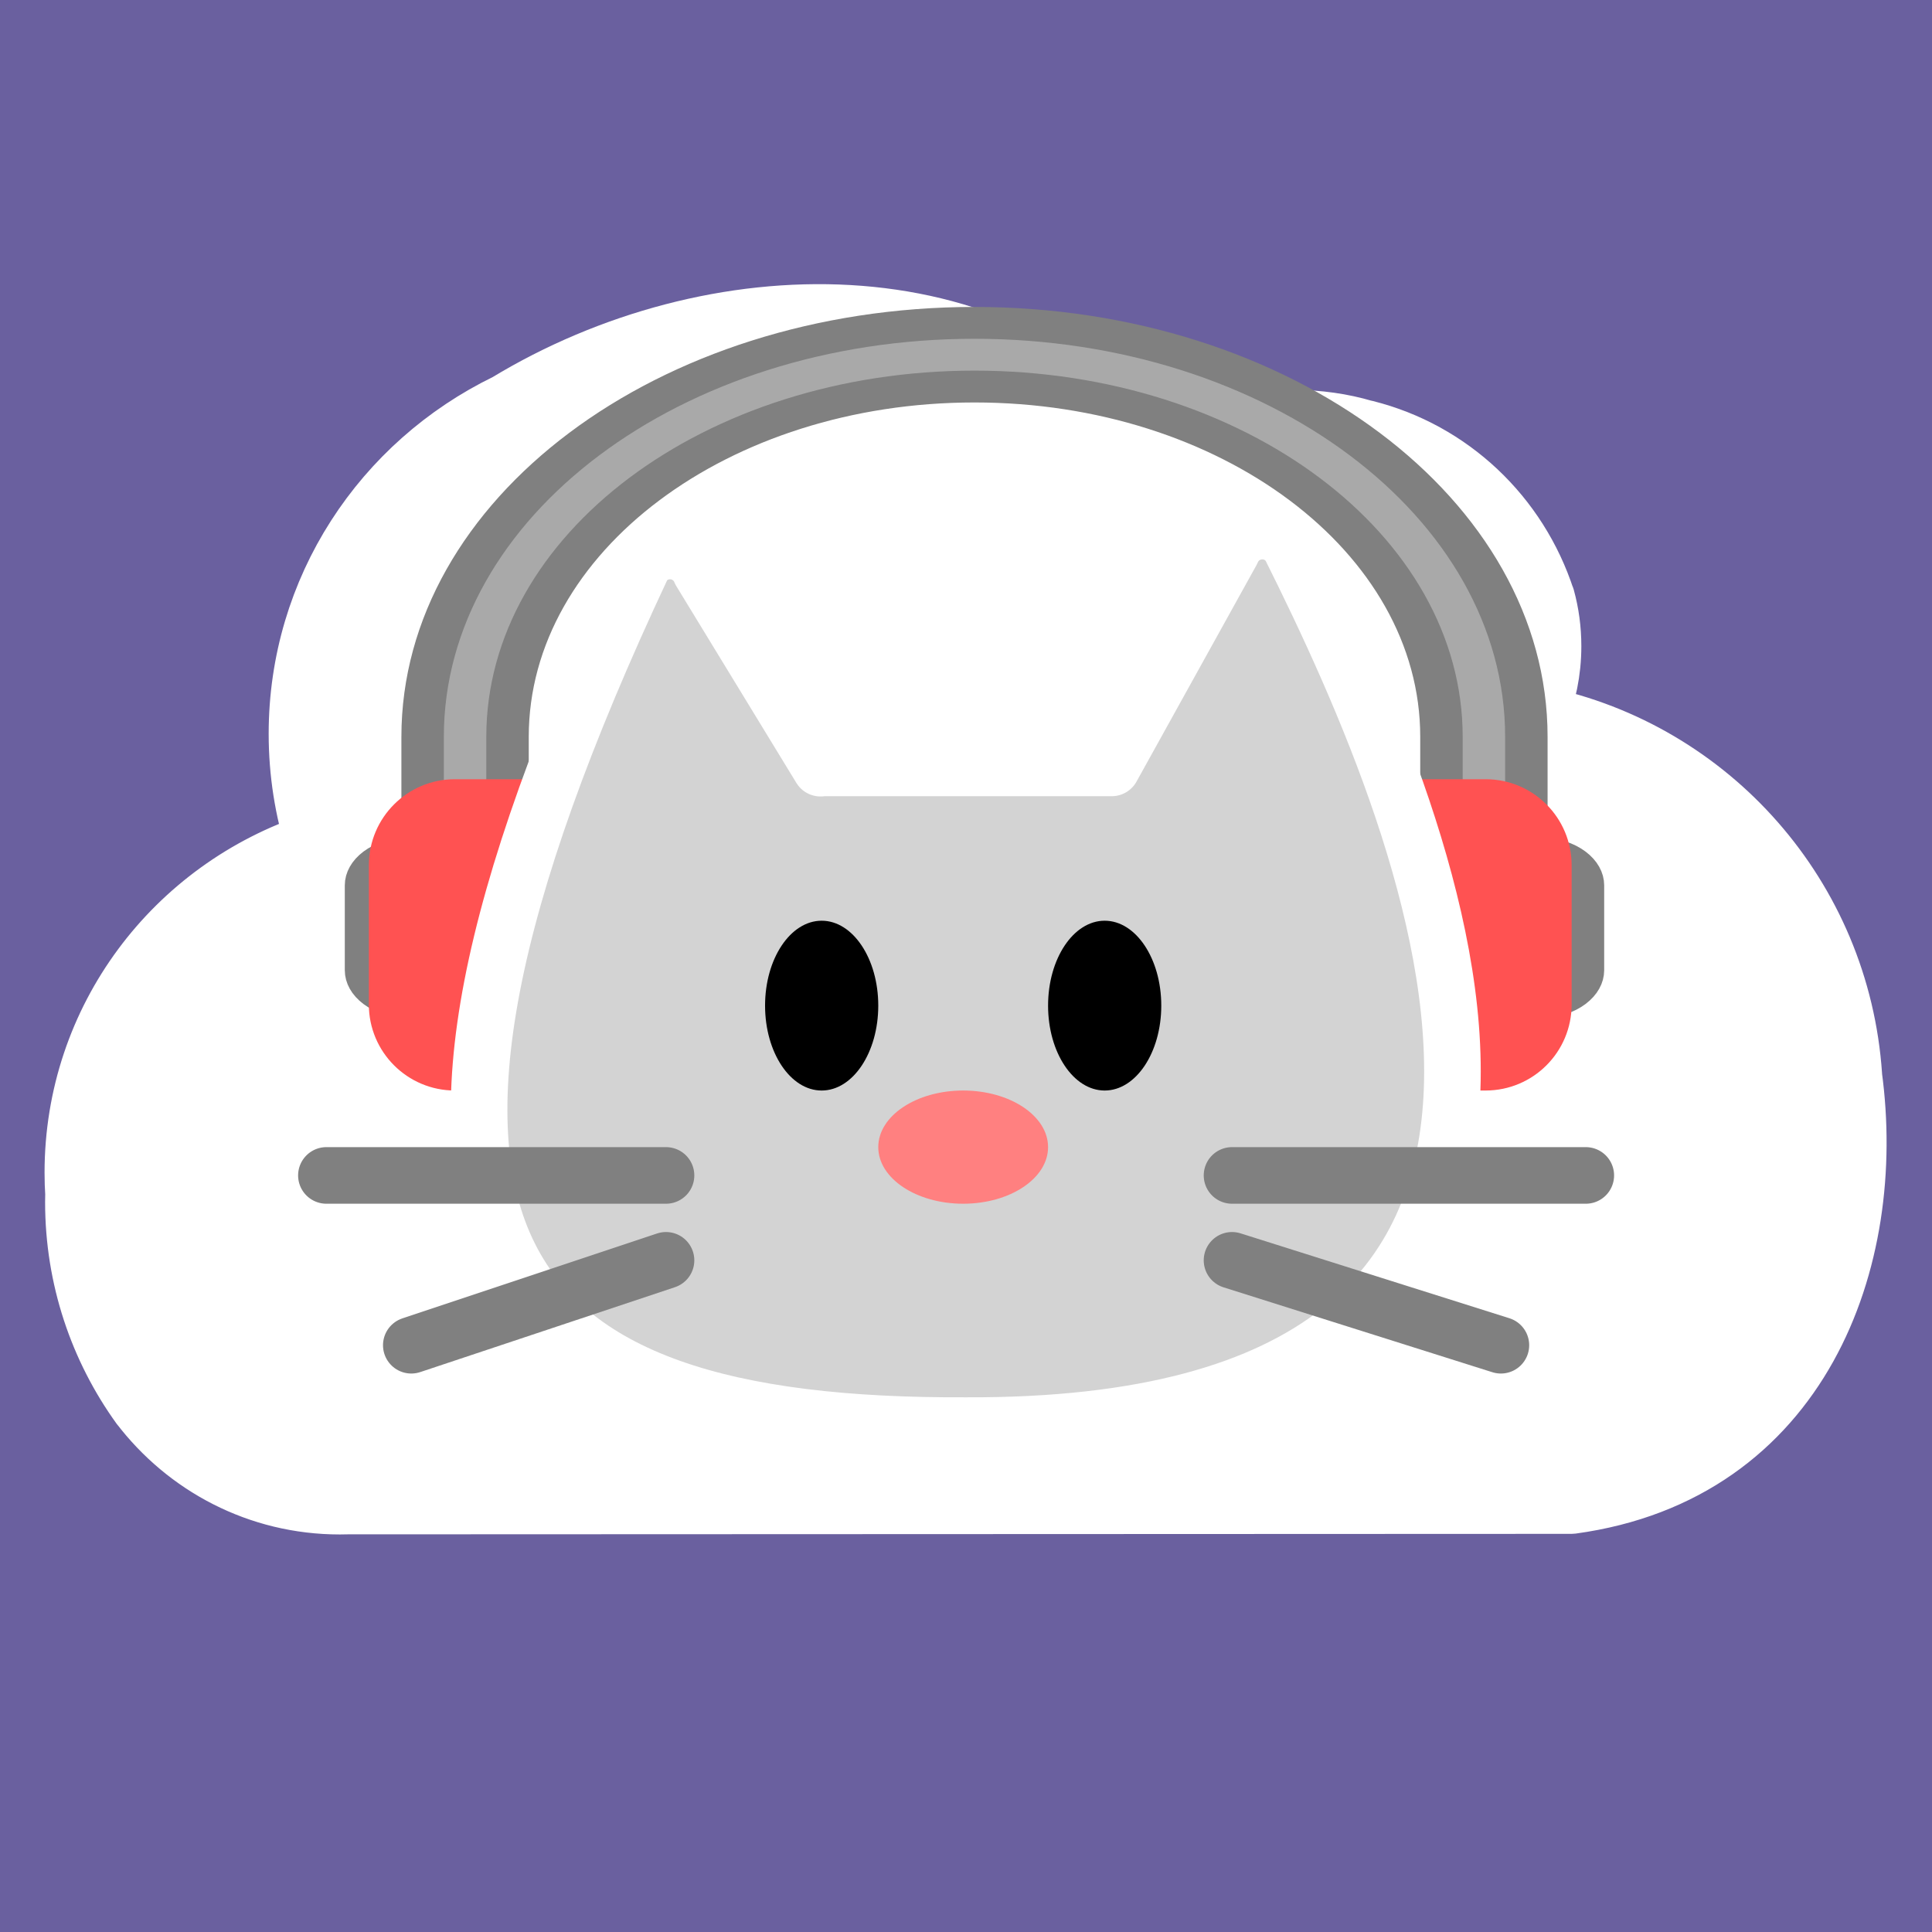
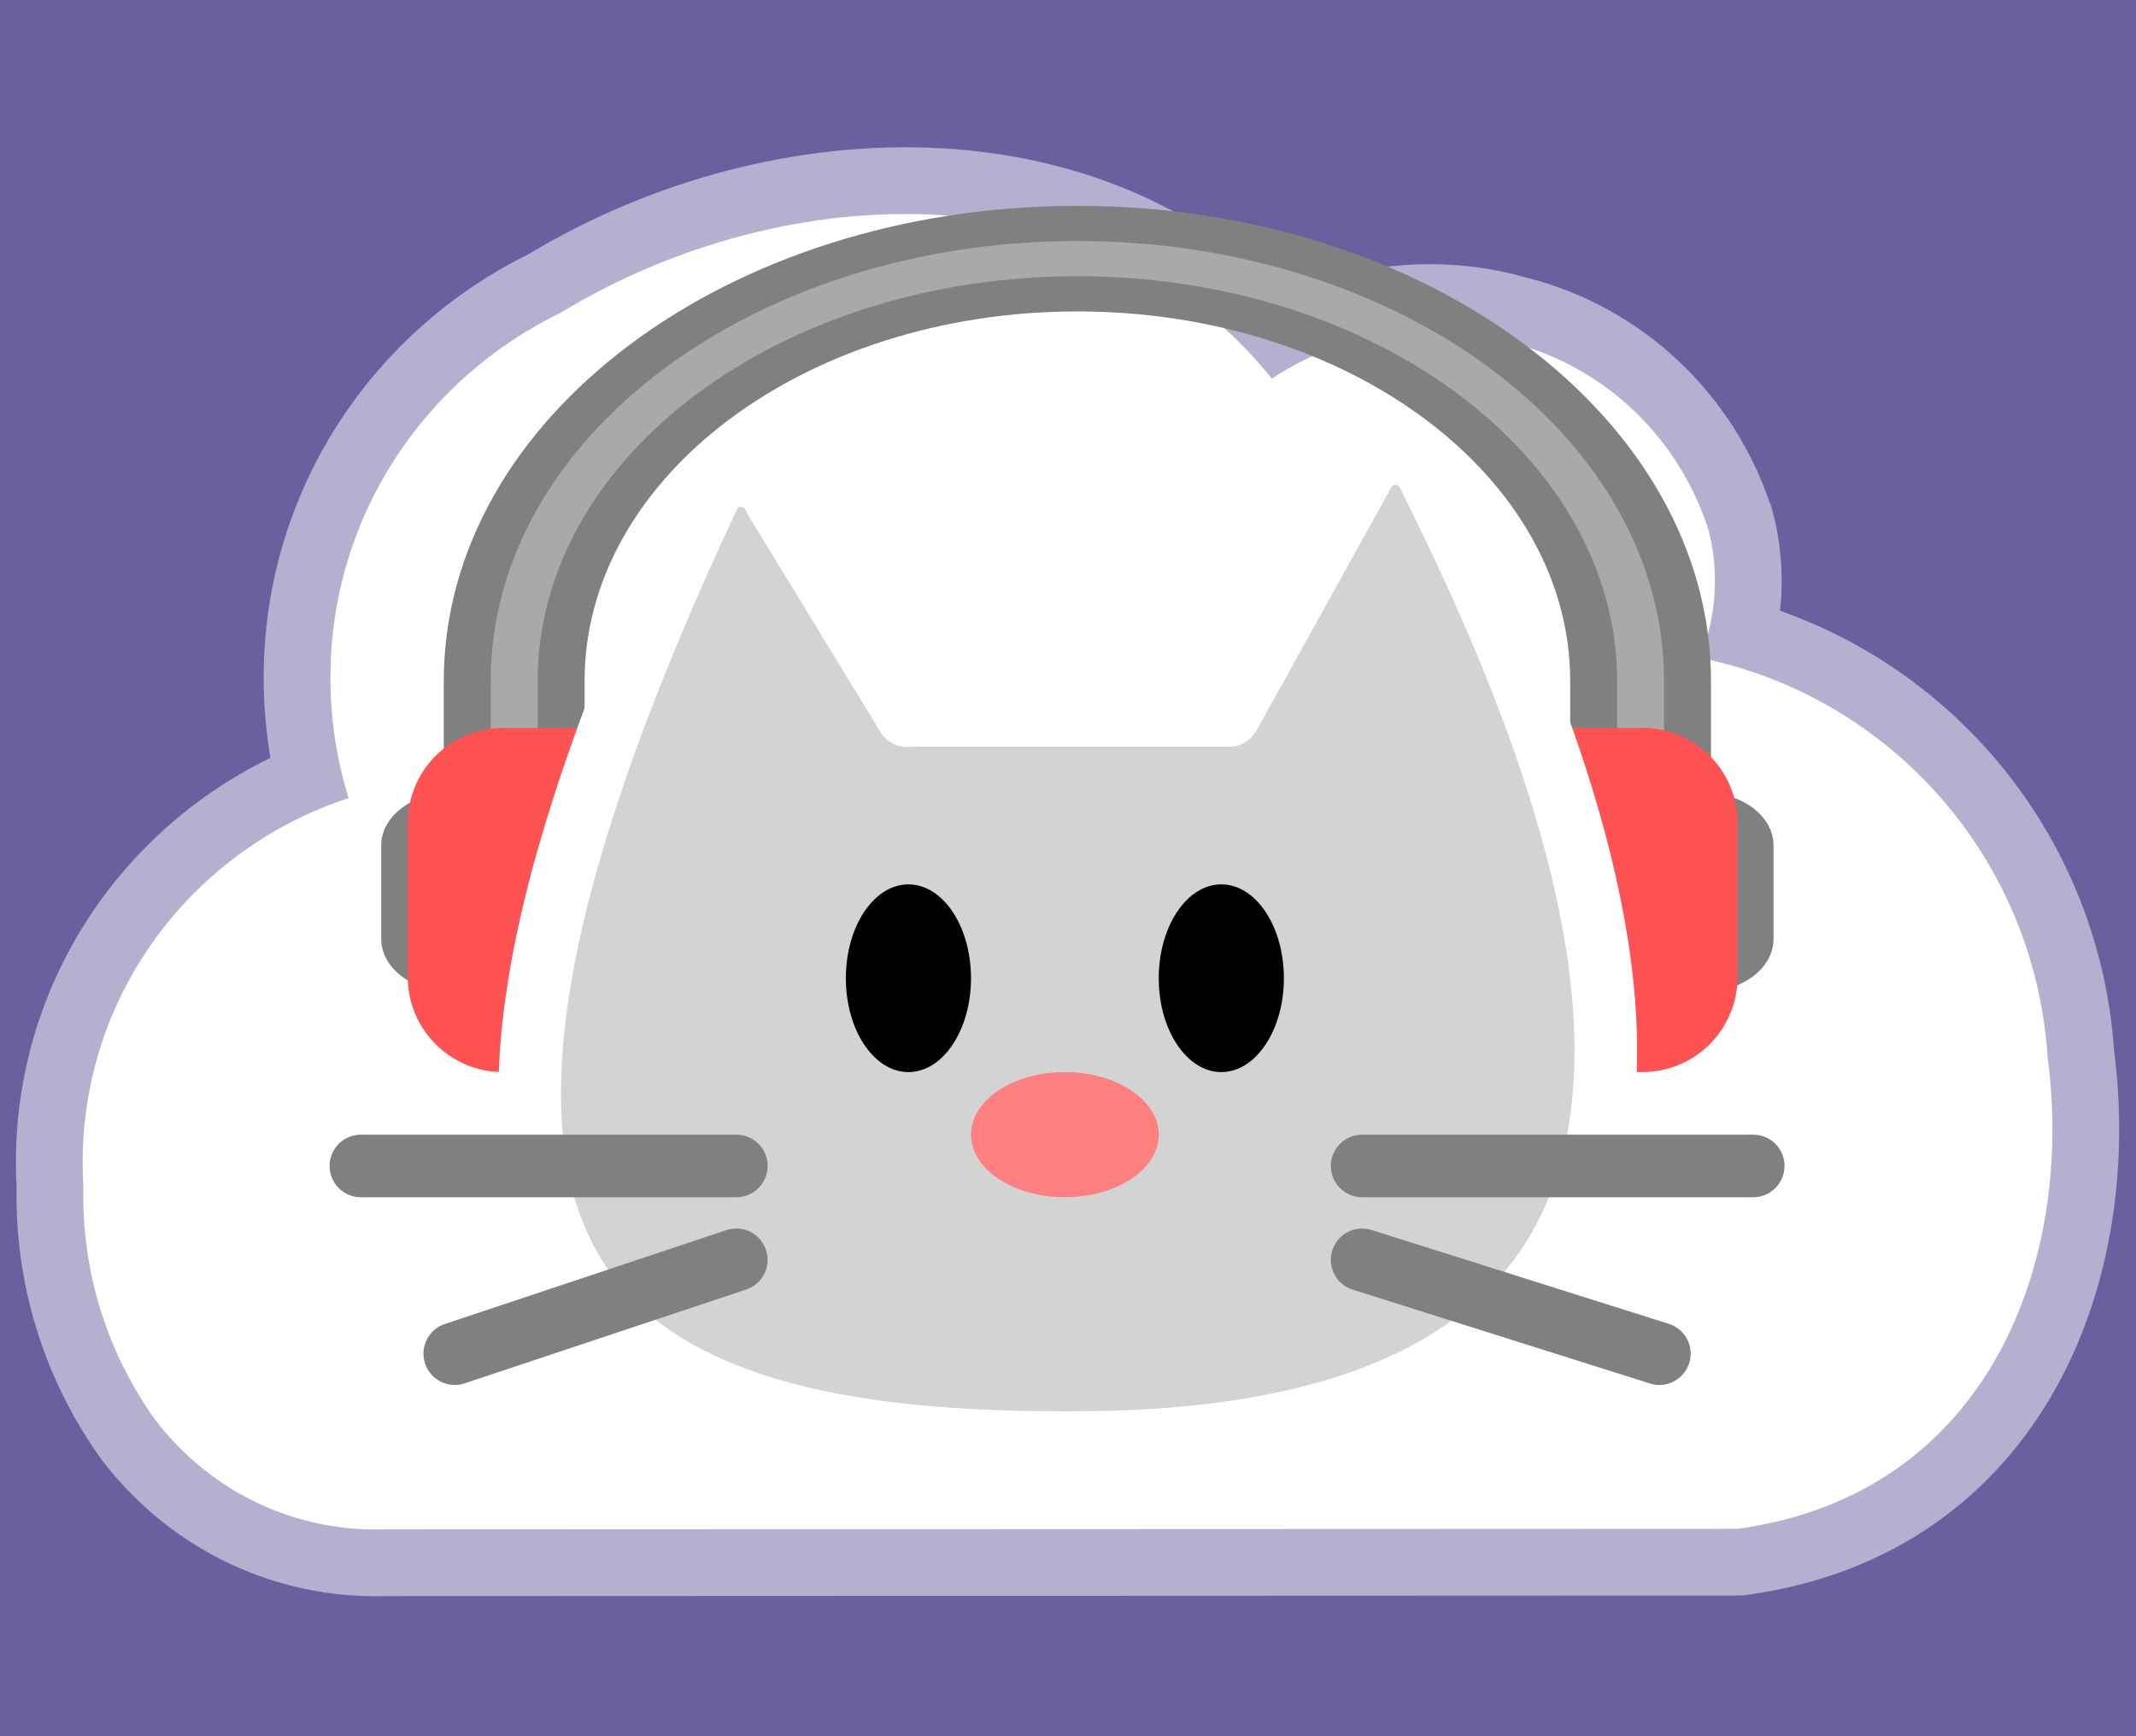
- <svg xmlns="http://www.w3.org/2000/svg" viewBox="0 0 512 512">
+ <svg xmlns="http://www.w3.org/2000/svg" viewBox="0 32 512 416">
  <defs>
    <style>
			#cloud {
				fill: white;
- 				stroke: white;
+ 				stroke: rgba(255, 255, 255, 0.5);
+ 				stroke-width: 2;
				stroke-linejoin: round;
			}

			#kitty #head {
				stroke: white;
				stroke-width: 20;
				stroke-linecap: round;
				stroke-linejoin: round;
				fill: lightgrey;
			}

			#kitty #mouth, 
			#kitty #whiskers {
				stroke-width: 20;
				stroke-linecap: round;
			}

			#kitty #eyes-open {
				fill: black;
			}

			#kitty #eyes-closed {
				stroke: black;
				stroke-width: 25;
				stroke-linecap: round;
			}

			#kitty #nose {
				fill: hsl(0, 100%, 75%);
			}

			#kitty #mouth, 
			#kitty #whiskers {
				stroke: grey;
			}

			#headphones {
				stroke: hsl(0, 100%, 66%);
				stroke-width: 2;
				fill: hsl(0, 100%, 66%)
			}

			#headphone-strap {
				stroke: grey;
				fill: darkgrey;
				stroke-width: 0.75;
			}
		</style>
  </defs>
  <rect width="512" height="512" fill="hsl(250, 25%, 50%)" />
  <g id="cloud" transform="translate(0, -15) scale(16)">
    <path d="M30.674 18.75c-0.201-2.96-2.352-5.364-5.169-5.949l-0.042-0.007c0.145-0.341 0.229-0.738 0.229-1.154 0-0.277-0.037-0.545-0.107-0.8l0.005 0.021c-0.451-1.39-1.572-2.445-2.971-2.796l-0.029-0.006c-0.35-0.104-0.753-0.164-1.17-0.164-0.882 0-1.701 0.268-2.381 0.726l0.015-0.010c-2.518-3.16-7.254-3.052-10.655-0.988-2.056 0.998-3.449 3.071-3.449 5.469 0 0.643 0.1 1.263 0.286 1.845l-0.012-0.043c-2.332 0.765-3.986 2.922-3.986 5.466 0 0.124 0.004 0.248 0.012 0.37l-0.001-0.017c-0.001 0.040-0.002 0.086-0.002 0.133 0 1.261 0.403 2.428 1.088 3.378l-0.012-0.017c0.764 1.004 1.959 1.646 3.305 1.646 0.043 0 0.086-0.001 0.129-0.002l-0.006 0 20.28-0.008c3.783-0.518 5.059-4.041 4.641-7.094z" />
  </g>
  <g id="headphones" transform="translate(256, 256) scale(0.75) translate(-256, -256)">
    <g id="headphone-strap">
      <path transform="translate(19, -5) scale(20, 15)" fill-rule="evenodd" clip-rule="evenodd" d="M2.25 12C2.25 6.615 6.615 2.25 12 2.25C17.385 2.25 21.75 6.615 21.75 12V14.793C21.828 14.765 21.912 14.75 22 14.75C22.414 14.75 22.75 15.086 22.75 15.5V17.5C22.75 17.914 22.414 18.25 22 18.25C21.586 18.25 21.25 17.914 21.25 17.5V17H20.25V12C20.25 7.444 16.556 3.75 12 3.75C7.444 3.75 3.75 7.444 3.75 12V17H2.75V17.5C2.75 17.914 2.414 18.25 2 18.25C1.586 18.25 1.25 17.914 1.25 17.5V15.5C1.25 15.086 1.586 14.75 2 14.75C2.088 14.75 2.172 14.765 2.25 14.793V12Z" />
    </g>
    <path transform="translate(240, 180) scale(10)" d="m22 4.039c0-1.126-.913-2.039-2.039-2.039h-2.961v9h2.961c1.126 0 2.039-.913 2.039-2.039v-4.922z" />
    <path transform="translate(275, 180) scale(-10, 10)" d="m22 4.039c0-1.126-.913-2.039-2.039-2.039h-2.961v9h2.961c1.126 0 2.039-.913 2.039-2.039v-4.922z" />
  </g>
  <g id="kitty" transform="translate(256, 256) scale(0.75) translate(-256, -256)">
    <path id="head" d="M 204.6, 186.1 l -42.4 -69.5 c -1.6 -4 -5.4 -6.8 -9.7 -7.2 -4.3 -.4 -8.5, 1.6 -10.8, 5.3 -112.2, 238.9 -53.9, 304.5, 114.4, 303.7, 252.7, 1, 166.6 -206.3, 114.4 -310.7 -5.1-7.9 -16.9-6.9 -20.6, 1.8 l -42.4, 76.5 h -102.9 Z" />
    <g id="eyes-open">
      <ellipse cx="205" cy="270" rx="20" ry="30" />
      <ellipse cx="305" cy="270" rx="20" ry="30" />
      <animate id="eyes-open-blink" attributeName="opacity" values="0;1" begin="10s;eyes-open-blink.end+30s" dur="1s" fill="remove" calcMode="discrete" repeatCount="1" />
    </g>
    <g id="eyes-closed" opacity="0">
      <line x1="185" y1="270" x2="225" y2="270" />
      <line x1="285" y1="270" x2="325" y2="270" />
      <animate id="eyes-closed-blink" attributeName="opacity" values="1;0" begin="10s;eyes-closed-blink.end+30s" dur="1s" fill="remove" calcMode="discrete" repeatCount="1" />
    </g>
    <g id="mouth" style="display:none">
      <line x1="255" y1="315" x2="255" y2="365" />
      <line x1="215" y1="370" x2="255" y2="365" />
      <line x1="255" y1="365" x2="295" y2="370" />
    </g>
    <g id="nose">
      <ellipse cx="255" cy="320" rx="30" ry="20" />
    </g>
    <g id="whiskers">
      <line x1="30" y1="330" x2="150" y2="330" />
      <line x1="60" y1="390" x2="150" y2="360" />
      <line x1="475" y1="330" x2="350" y2="330" />
      <line x1="445" y1="390" x2="350" y2="360" />
    </g>
  </g>
</svg>
